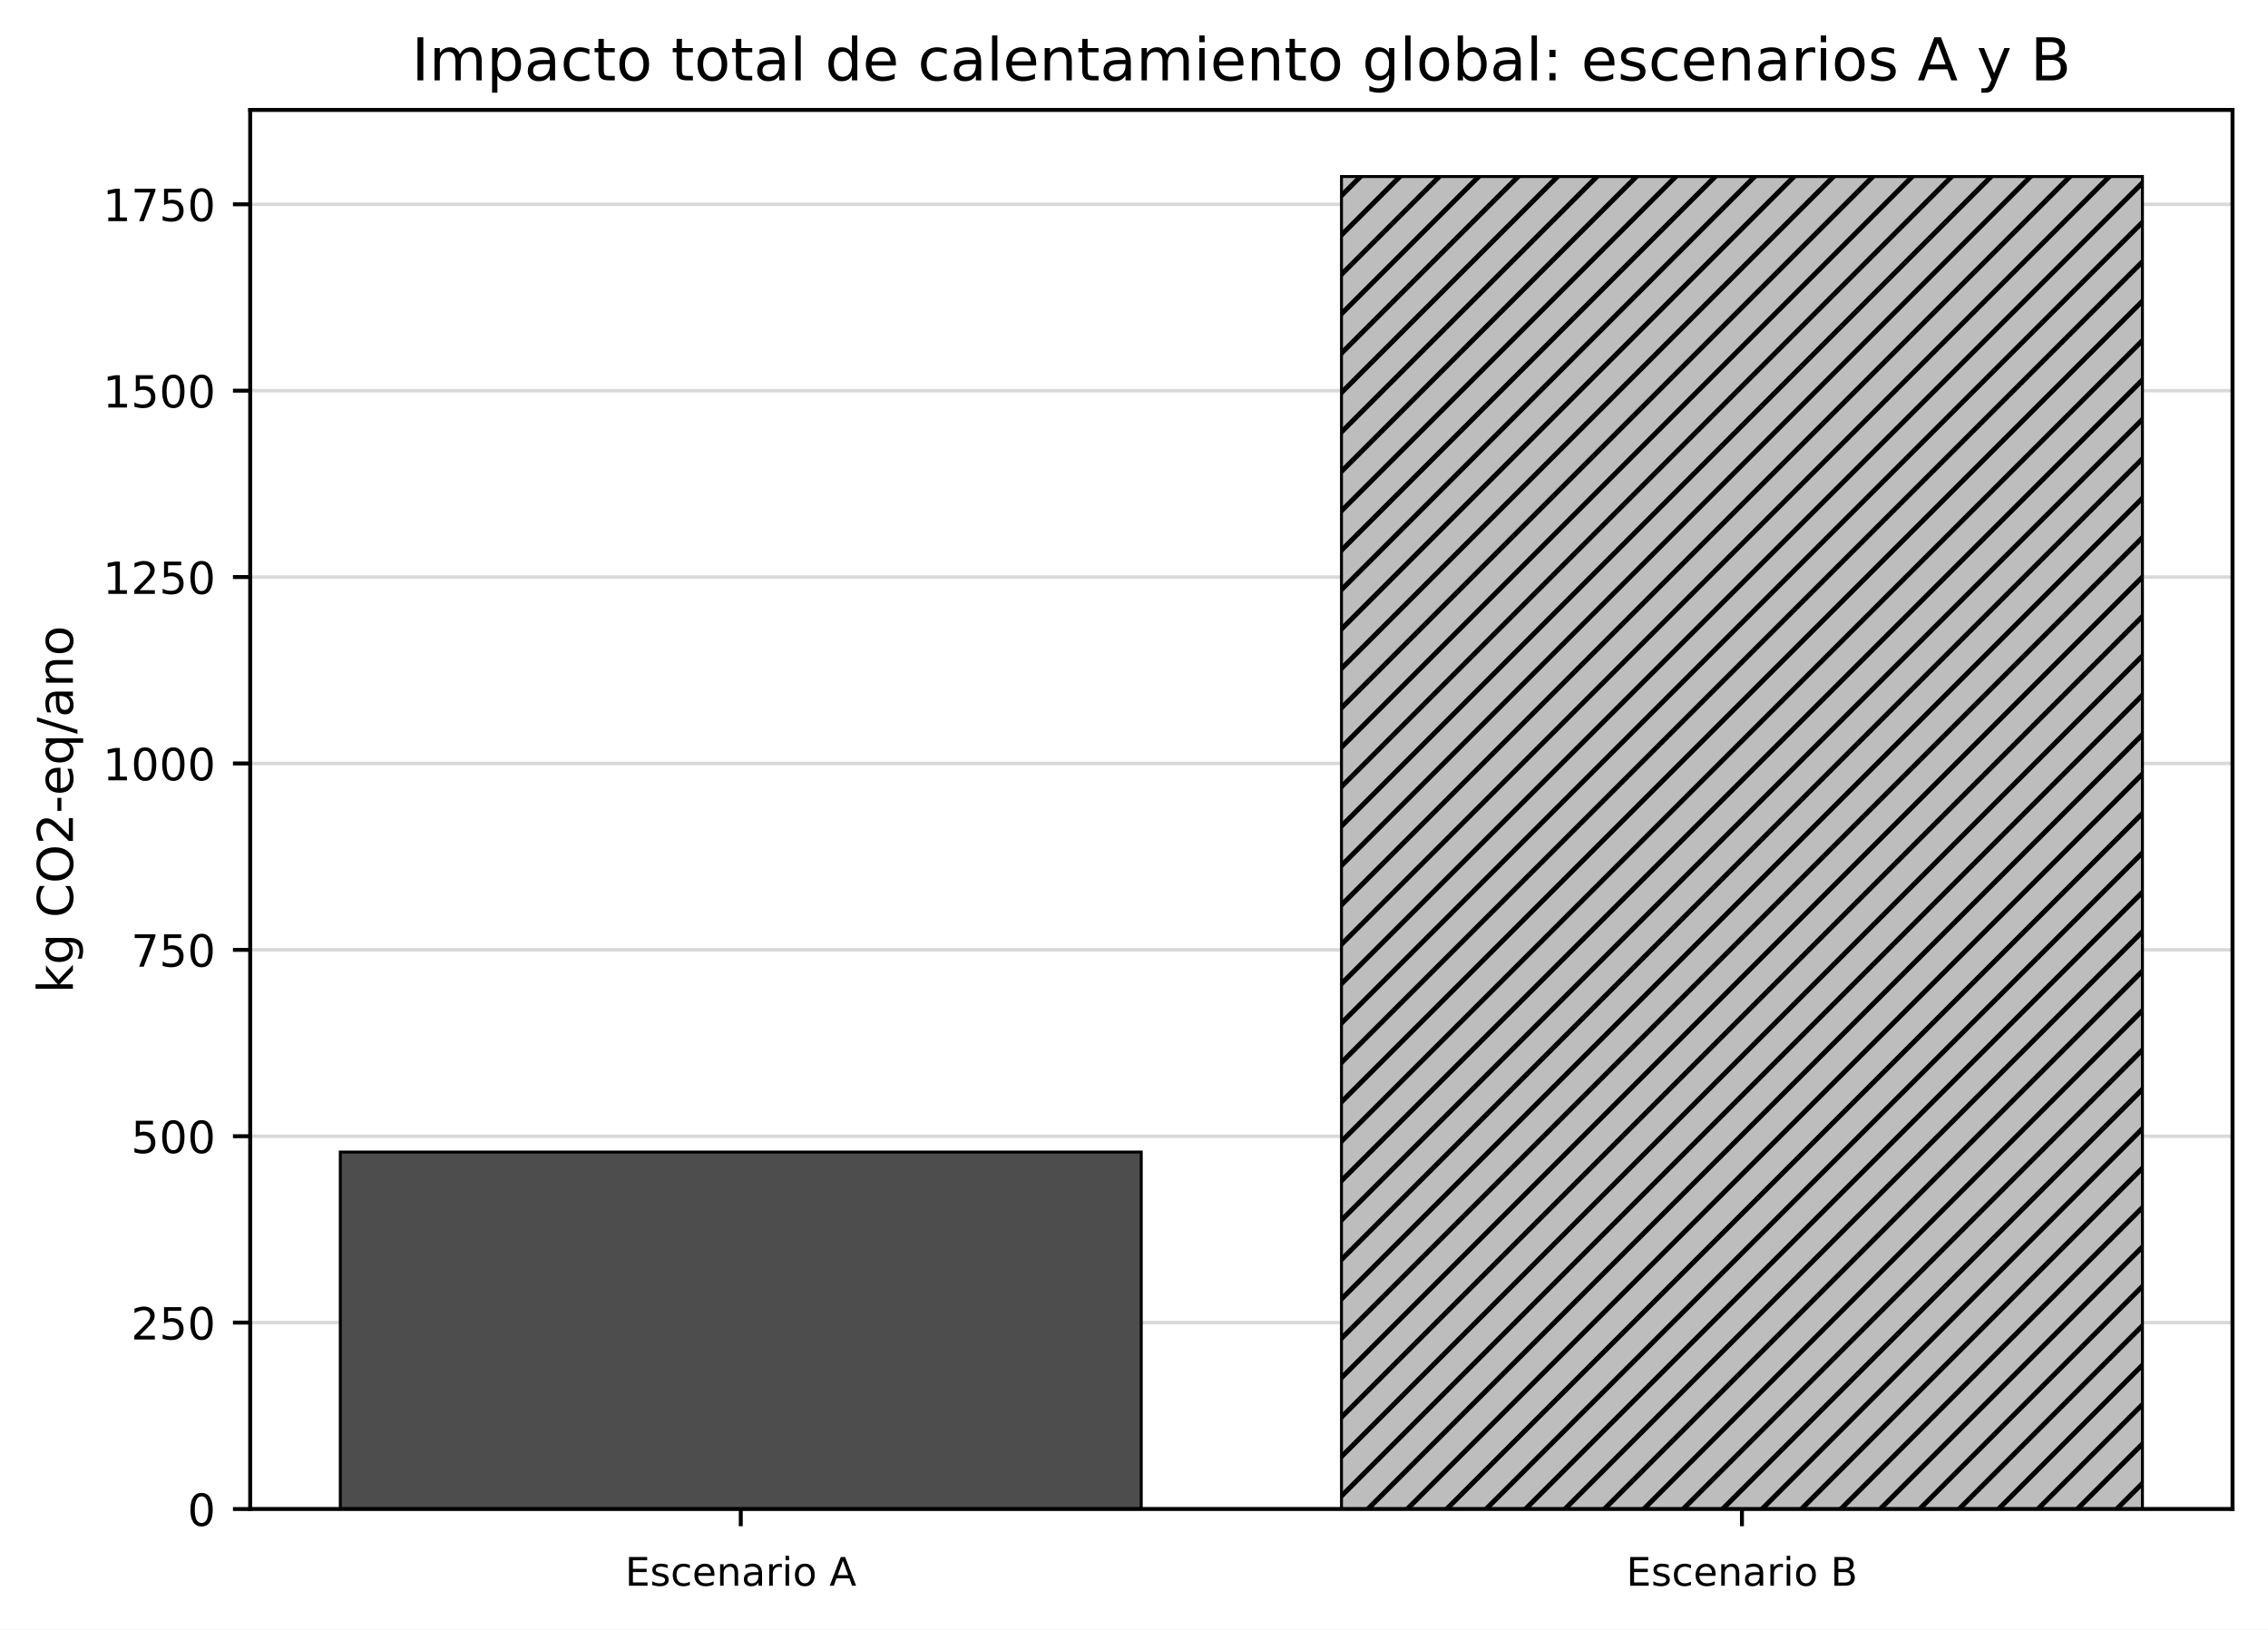
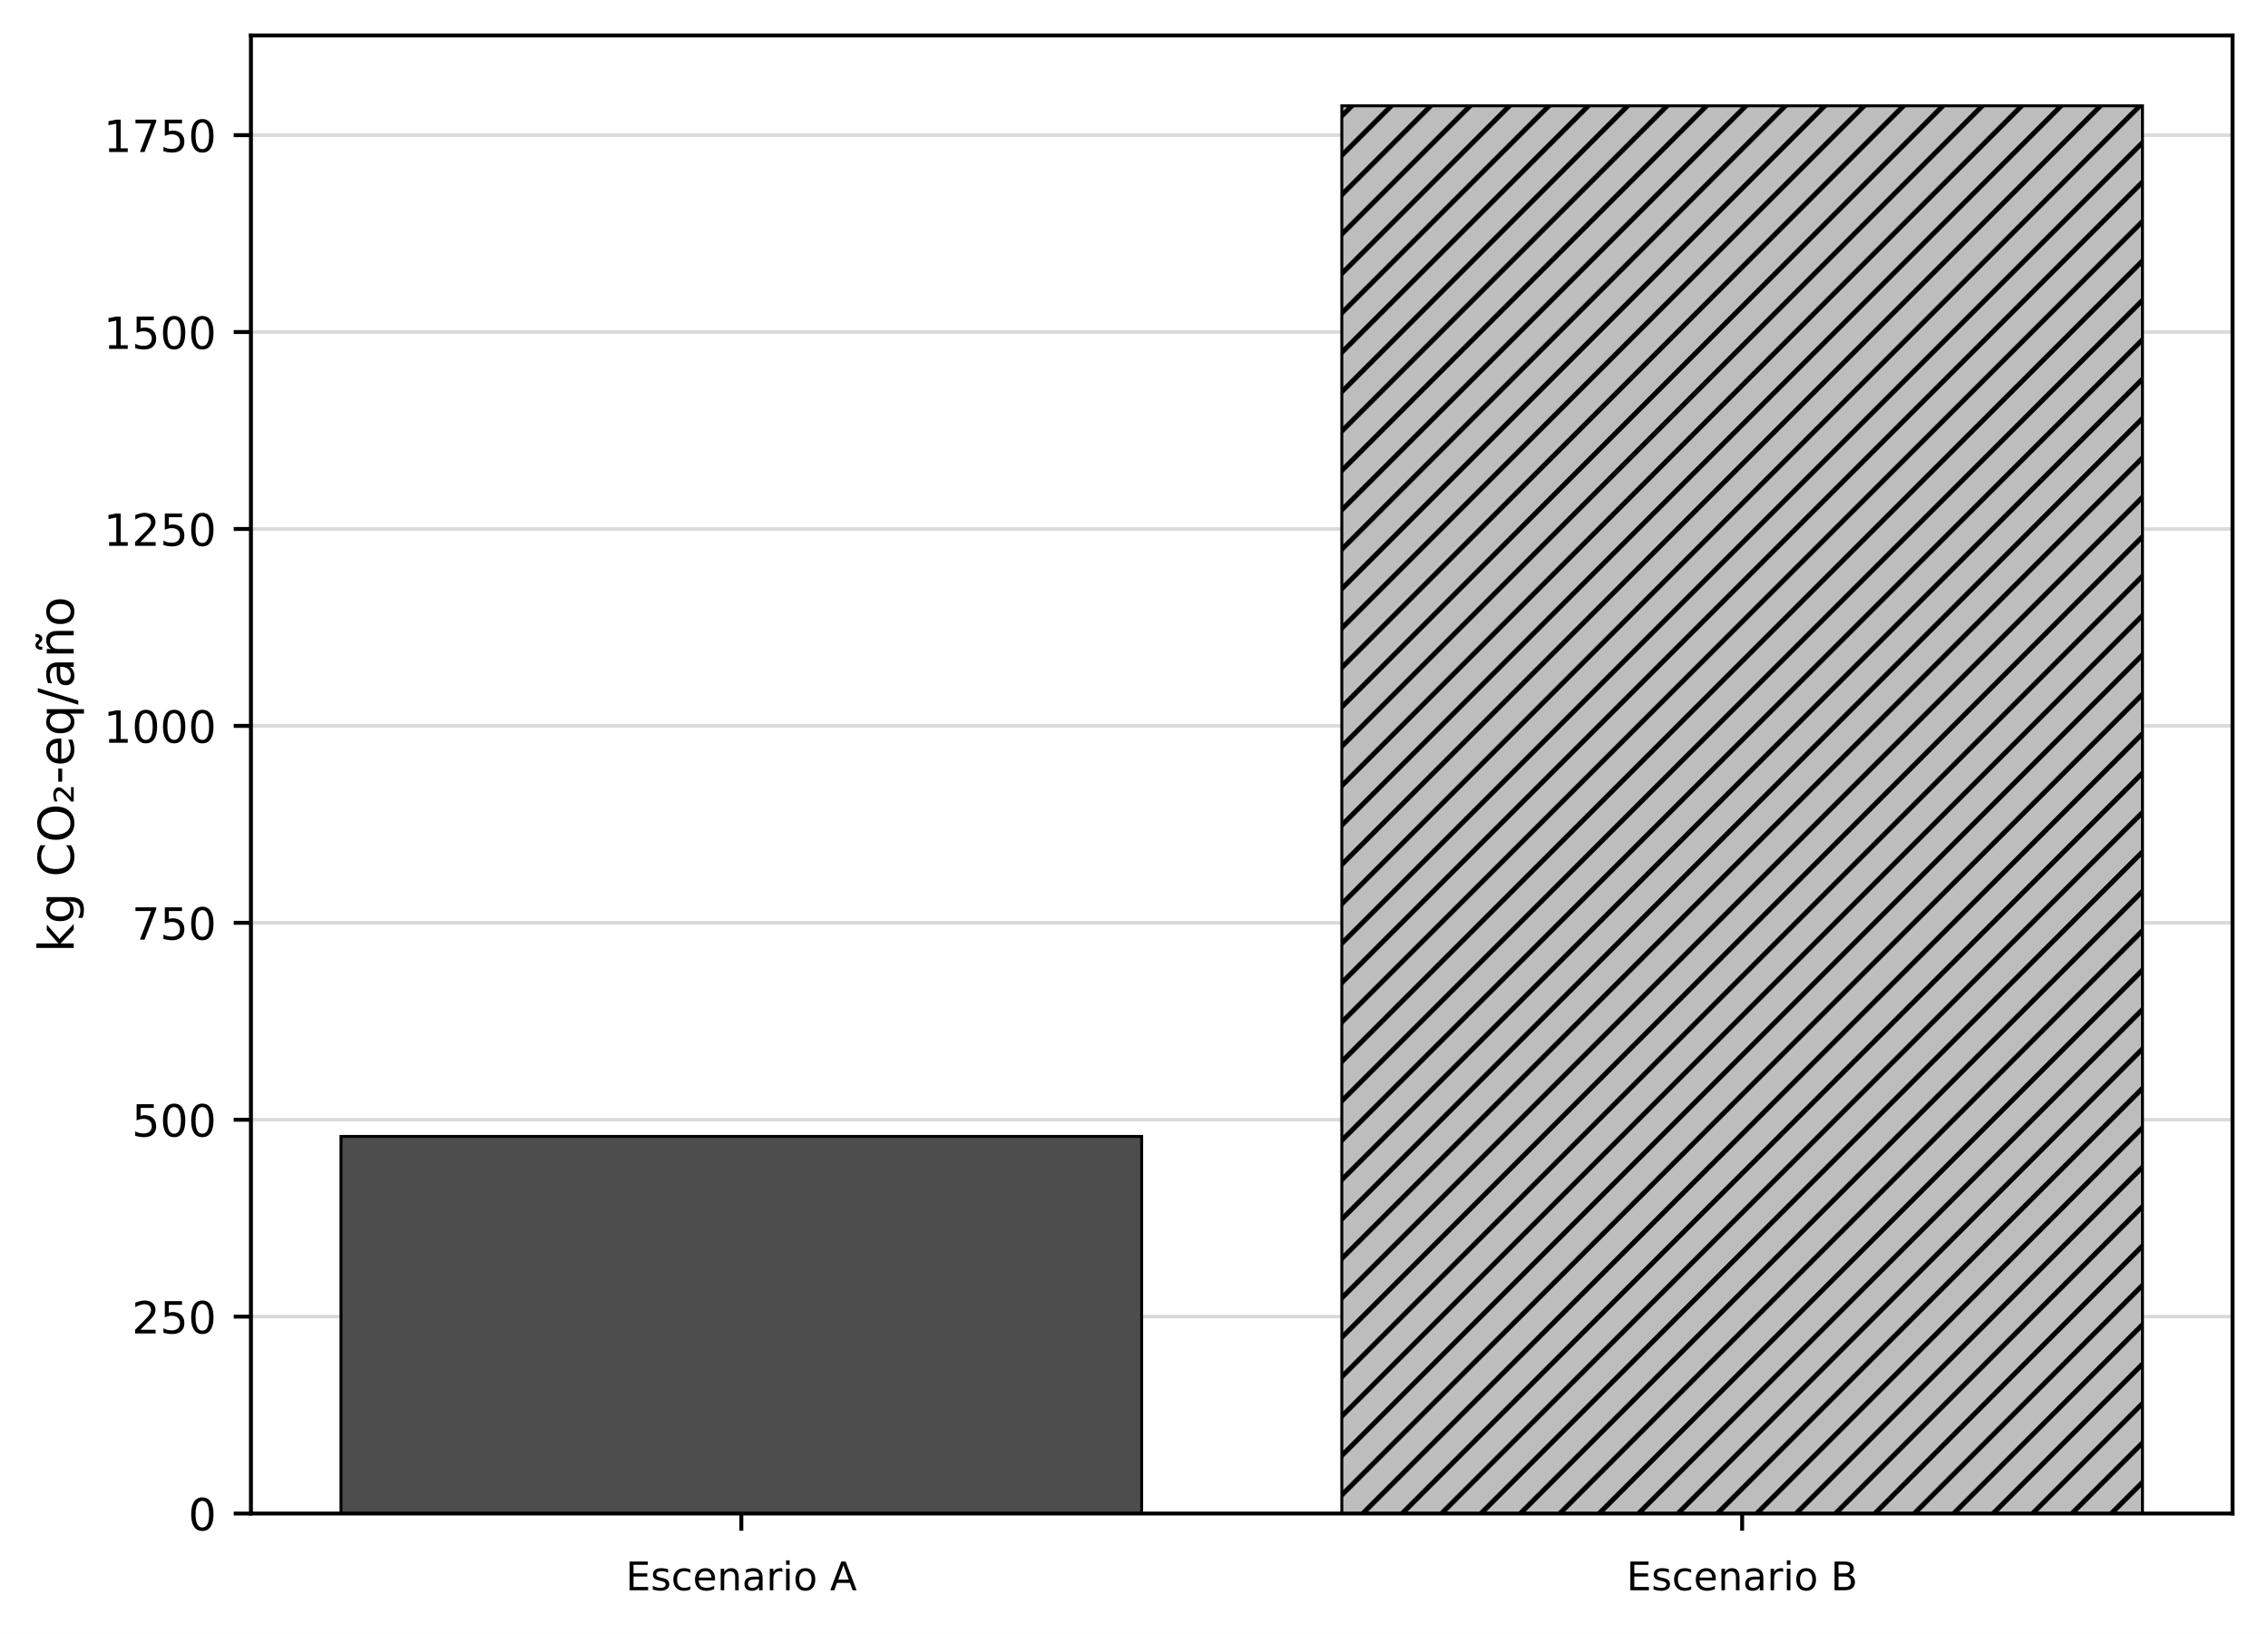
- <svg xmlns="http://www.w3.org/2000/svg" xmlns:xlink="http://www.w3.org/1999/xlink" width="460.353pt" height="330.781pt" viewBox="0 0 460.353 330.781" version="1.1">
+ <svg xmlns="http://www.w3.org/2000/svg" xmlns:xlink="http://www.w3.org/1999/xlink" width="460.523pt" height="331.743pt" viewBox="0 0 460.523 331.743" version="1.1">
  <defs>
    <style type="text/css">*{stroke-linejoin: round; stroke-linecap: butt}</style>
  </defs>
  <g id="figure_1">
    <g id="patch_1">
-       <path d="M 0 330.781  L 460.353 330.781  L 460.353 0  L 0 0  z " style="fill: #ffffff" />
+       <path d="M 0 331.743  L 460.523 331.743  L 460.523 0  L 0 0  z " style="fill: #ffffff" />
    </g>
    <g id="axes_1">
      <g id="patch_2">
-         <path d="M 50.783 306.338  L 453.153 306.338  L 453.153 22.318  L 50.783 22.318  z " style="fill: #ffffff" />
+         <path d="M 50.953 307.3  L 453.323 307.3  L 453.323 7.2  L 50.953 7.2  z " style="fill: #ffffff" />
      </g>
      <g id="matplotlib.axis_1">
        <g id="xtick_1">
          <g id="line2d_1">
            <defs>
-               <path id="m0763b705a2" d="M 0 0  L 0 3.5  " style="stroke: #000000; stroke-width: 0.8" />
+               <path id="m650770dafb" d="M 0 0  L 0 3.5  " style="stroke: #000000; stroke-width: 0.8" />
            </defs>
            <g>
-               <use xlink:href="#m0763b705a2" x="150.36" y="306.338" style="stroke: #000000; stroke-width: 0.8" />
+               <use xlink:href="#m650770dafb" x="150.53" y="307.3" style="stroke: #000000; stroke-width: 0.8" />
            </g>
          </g>
          <g id="text_1">
-             <text style="font-size: 8px; font-family: 'DejaVu Sans'; text-anchor: middle" x="150.36" y="321.917" transform="rotate(-0 150.3595 321.9169)">Escenario A</text>
+             <text style="font-size: 8px; font-family: 'DejaVu Sans'; text-anchor: middle" x="150.53" y="322.879" transform="rotate(-0 150.5299 322.8788)">Escenario A</text>
          </g>
        </g>
        <g id="xtick_2">
          <g id="line2d_2">
            <g>
-               <use xlink:href="#m0763b705a2" x="353.577" y="306.338" style="stroke: #000000; stroke-width: 0.8" />
+               <use xlink:href="#m650770dafb" x="353.747" y="307.3" style="stroke: #000000; stroke-width: 0.8" />
            </g>
          </g>
          <g id="text_2">
-             <text style="font-size: 8px; font-family: 'DejaVu Sans'; text-anchor: middle" x="353.577" y="321.917" transform="rotate(-0 353.5767 321.9169)">Escenario B</text>
+             <text style="font-size: 8px; font-family: 'DejaVu Sans'; text-anchor: middle" x="353.747" y="322.879" transform="rotate(-0 353.747 322.8788)">Escenario B</text>
          </g>
        </g>
      </g>
      <g id="matplotlib.axis_2">
        <g id="ytick_1">
          <g id="line2d_3">
-             <path d="M 50.783 306.338  L 453.153 306.338  " clip-path="url(#p828f19c38c)" style="fill: none; stroke: #d9d9d9; stroke-width: 0.7; stroke-linecap: square" />
+             <path d="M 50.953 307.3  L 453.323 307.3  " clip-path="url(#p86dbf8bbb6)" style="fill: none; stroke: #d9d9d9; stroke-width: 0.7; stroke-linecap: square" />
          </g>
          <g id="line2d_4">
            <defs>
-               <path id="meecabe4826" d="M 0 0  L -3.5 0  " style="stroke: #000000; stroke-width: 0.8" />
+               <path id="m160d6a5a36" d="M 0 0  L -3.5 0  " style="stroke: #000000; stroke-width: 0.8" />
            </defs>
            <g>
-               <use xlink:href="#meecabe4826" x="50.783" y="306.338" style="stroke: #000000; stroke-width: 0.8" />
+               <use xlink:href="#m160d6a5a36" x="50.953" y="307.3" style="stroke: #000000; stroke-width: 0.8" />
            </g>
          </g>
          <g id="text_3">
-             <text style="font-size: 9px; font-family: 'DejaVu Sans'; text-anchor: end" x="43.783" y="309.757" transform="rotate(-0 43.78312 309.7574)">0</text>
+             <text style="font-size: 9px; font-family: 'DejaVu Sans'; text-anchor: end" x="43.953" y="310.719" transform="rotate(-0 43.95344 310.7193)">0</text>
          </g>
        </g>
        <g id="ytick_2">
          <g id="line2d_5">
-             <path d="M 50.783 268.5  L 453.153 268.5  " clip-path="url(#p828f19c38c)" style="fill: none; stroke: #d9d9d9; stroke-width: 0.7; stroke-linecap: square" />
+             <path d="M 50.953 267.32  L 453.323 267.32  " clip-path="url(#p86dbf8bbb6)" style="fill: none; stroke: #d9d9d9; stroke-width: 0.7; stroke-linecap: square" />
          </g>
          <g id="line2d_6">
            <g>
-               <use xlink:href="#meecabe4826" x="50.783" y="268.5" style="stroke: #000000; stroke-width: 0.8" />
+               <use xlink:href="#m160d6a5a36" x="50.953" y="267.32" style="stroke: #000000; stroke-width: 0.8" />
            </g>
          </g>
          <g id="text_4">
-             <text style="font-size: 9px; font-family: 'DejaVu Sans'; text-anchor: end" x="43.783" y="271.919" transform="rotate(-0 43.78312 271.9194)">250</text>
+             <text style="font-size: 9px; font-family: 'DejaVu Sans'; text-anchor: end" x="43.953" y="270.739" transform="rotate(-0 43.95344 270.7391)">250</text>
          </g>
        </g>
        <g id="ytick_3">
          <g id="line2d_7">
-             <path d="M 50.783 230.662  L 453.153 230.662  " clip-path="url(#p828f19c38c)" style="fill: none; stroke: #d9d9d9; stroke-width: 0.7; stroke-linecap: square" />
+             <path d="M 50.953 227.34  L 453.323 227.34  " clip-path="url(#p86dbf8bbb6)" style="fill: none; stroke: #d9d9d9; stroke-width: 0.7; stroke-linecap: square" />
          </g>
          <g id="line2d_8">
            <g>
-               <use xlink:href="#meecabe4826" x="50.783" y="230.662" style="stroke: #000000; stroke-width: 0.8" />
+               <use xlink:href="#m160d6a5a36" x="50.953" y="227.34" style="stroke: #000000; stroke-width: 0.8" />
            </g>
          </g>
          <g id="text_5">
-             <text style="font-size: 9px; font-family: 'DejaVu Sans'; text-anchor: end" x="43.783" y="234.081" transform="rotate(-0 43.78312 234.0814)">500</text>
+             <text style="font-size: 9px; font-family: 'DejaVu Sans'; text-anchor: end" x="43.953" y="230.759" transform="rotate(-0 43.95344 230.7588)">500</text>
          </g>
        </g>
        <g id="ytick_4">
          <g id="line2d_9">
-             <path d="M 50.783 192.824  L 453.153 192.824  " clip-path="url(#p828f19c38c)" style="fill: none; stroke: #d9d9d9; stroke-width: 0.7; stroke-linecap: square" />
+             <path d="M 50.953 187.359  L 453.323 187.359  " clip-path="url(#p86dbf8bbb6)" style="fill: none; stroke: #d9d9d9; stroke-width: 0.7; stroke-linecap: square" />
          </g>
          <g id="line2d_10">
            <g>
-               <use xlink:href="#meecabe4826" x="50.783" y="192.824" style="stroke: #000000; stroke-width: 0.8" />
+               <use xlink:href="#m160d6a5a36" x="50.953" y="187.359" style="stroke: #000000; stroke-width: 0.8" />
            </g>
          </g>
          <g id="text_6">
-             <text style="font-size: 9px; font-family: 'DejaVu Sans'; text-anchor: end" x="43.783" y="196.243" transform="rotate(-0 43.78312 196.2434)">750</text>
+             <text style="font-size: 9px; font-family: 'DejaVu Sans'; text-anchor: end" x="43.953" y="190.779" transform="rotate(-0 43.95344 190.7786)">750</text>
          </g>
        </g>
        <g id="ytick_5">
          <g id="line2d_11">
-             <path d="M 50.783 154.986  L 453.153 154.986  " clip-path="url(#p828f19c38c)" style="fill: none; stroke: #d9d9d9; stroke-width: 0.7; stroke-linecap: square" />
+             <path d="M 50.953 147.379  L 453.323 147.379  " clip-path="url(#p86dbf8bbb6)" style="fill: none; stroke: #d9d9d9; stroke-width: 0.7; stroke-linecap: square" />
          </g>
          <g id="line2d_12">
            <g>
-               <use xlink:href="#meecabe4826" x="50.783" y="154.986" style="stroke: #000000; stroke-width: 0.8" />
+               <use xlink:href="#m160d6a5a36" x="50.953" y="147.379" style="stroke: #000000; stroke-width: 0.8" />
            </g>
          </g>
          <g id="text_7">
-             <text style="font-size: 9px; font-family: 'DejaVu Sans'; text-anchor: end" x="43.783" y="158.405" transform="rotate(-0 43.78312 158.4054)">1000</text>
+             <text style="font-size: 9px; font-family: 'DejaVu Sans'; text-anchor: end" x="43.953" y="150.798" transform="rotate(-0 43.95344 150.7984)">1000</text>
          </g>
        </g>
        <g id="ytick_6">
          <g id="line2d_13">
-             <path d="M 50.783 117.148  L 453.153 117.148  " clip-path="url(#p828f19c38c)" style="fill: none; stroke: #d9d9d9; stroke-width: 0.7; stroke-linecap: square" />
+             <path d="M 50.953 107.399  L 453.323 107.399  " clip-path="url(#p86dbf8bbb6)" style="fill: none; stroke: #d9d9d9; stroke-width: 0.7; stroke-linecap: square" />
          </g>
          <g id="line2d_14">
            <g>
-               <use xlink:href="#meecabe4826" x="50.783" y="117.148" style="stroke: #000000; stroke-width: 0.8" />
+               <use xlink:href="#m160d6a5a36" x="50.953" y="107.399" style="stroke: #000000; stroke-width: 0.8" />
            </g>
          </g>
          <g id="text_8">
-             <text style="font-size: 9px; font-family: 'DejaVu Sans'; text-anchor: end" x="43.783" y="120.567" transform="rotate(-0 43.78312 120.5674)">1250</text>
+             <text style="font-size: 9px; font-family: 'DejaVu Sans'; text-anchor: end" x="43.953" y="110.818" transform="rotate(-0 43.95344 110.8181)">1250</text>
          </g>
        </g>
        <g id="ytick_7">
          <g id="line2d_15">
-             <path d="M 50.783 79.31  L 453.153 79.31  " clip-path="url(#p828f19c38c)" style="fill: none; stroke: #d9d9d9; stroke-width: 0.7; stroke-linecap: square" />
+             <path d="M 50.953 67.419  L 453.323 67.419  " clip-path="url(#p86dbf8bbb6)" style="fill: none; stroke: #d9d9d9; stroke-width: 0.7; stroke-linecap: square" />
          </g>
          <g id="line2d_16">
            <g>
-               <use xlink:href="#meecabe4826" x="50.783" y="79.31" style="stroke: #000000; stroke-width: 0.8" />
+               <use xlink:href="#m160d6a5a36" x="50.953" y="67.419" style="stroke: #000000; stroke-width: 0.8" />
            </g>
          </g>
          <g id="text_9">
-             <text style="font-size: 9px; font-family: 'DejaVu Sans'; text-anchor: end" x="43.783" y="82.729" transform="rotate(-0 43.78312 82.72939)">1500</text>
+             <text style="font-size: 9px; font-family: 'DejaVu Sans'; text-anchor: end" x="43.953" y="70.838" transform="rotate(-0 43.95344 70.8379)">1500</text>
          </g>
        </g>
        <g id="ytick_8">
          <g id="line2d_17">
-             <path d="M 50.783 41.472  L 453.153 41.472  " clip-path="url(#p828f19c38c)" style="fill: none; stroke: #d9d9d9; stroke-width: 0.7; stroke-linecap: square" />
+             <path d="M 50.953 27.438  L 453.323 27.438  " clip-path="url(#p86dbf8bbb6)" style="fill: none; stroke: #d9d9d9; stroke-width: 0.7; stroke-linecap: square" />
          </g>
          <g id="line2d_18">
            <g>
-               <use xlink:href="#meecabe4826" x="50.783" y="41.472" style="stroke: #000000; stroke-width: 0.8" />
+               <use xlink:href="#m160d6a5a36" x="50.953" y="27.438" style="stroke: #000000; stroke-width: 0.8" />
            </g>
          </g>
          <g id="text_10">
-             <text style="font-size: 9px; font-family: 'DejaVu Sans'; text-anchor: end" x="43.783" y="44.891" transform="rotate(-0 43.78312 44.89138)">1750</text>
+             <text style="font-size: 9px; font-family: 'DejaVu Sans'; text-anchor: end" x="43.953" y="30.858" transform="rotate(-0 43.95344 30.85767)">1750</text>
          </g>
        </g>
        <g id="text_11">
-           <text style="font-size: 10px; font-family: 'DejaVu Sans'; text-anchor: middle" x="14.798" y="164.328" transform="rotate(-90 14.79844 164.3281)">kg CO2-eq/ano</text>
+           <text style="font-size: 10px; font-family: 'DejaVu Sans'; text-anchor: middle" x="14.969" y="157.25" transform="rotate(-90 14.96875 157.25)">kg CO₂-eq/año</text>
        </g>
      </g>
      <g id="patch_3">
-         <path d="M 69.073 306.338  L 231.646 306.338  L 231.646 233.874  L 69.073 233.874  z " clip-path="url(#p828f19c38c)" style="fill: #4d4d4d; stroke: #000000; stroke-width: 0.6; stroke-linejoin: miter" />
+         <path d="M 69.243 307.3  L 231.817 307.3  L 231.817 230.733  L 69.243 230.733  z " clip-path="url(#p86dbf8bbb6)" style="fill: #4d4d4d; stroke: #000000; stroke-width: 0.6; stroke-linejoin: miter" />
      </g>
      <g id="patch_4">
-         <path d="M 272.29 306.338  L 434.864 306.338  L 434.864 35.843  L 272.29 35.843  z " clip-path="url(#p828f19c38c)" style="fill: url(#h1449c44222); stroke: #000000; stroke-width: 0.6; stroke-linejoin: miter" />
+         <path d="M 272.46 307.3  L 435.034 307.3  L 435.034 21.49  L 272.46 21.49  z " clip-path="url(#p86dbf8bbb6)" style="fill: url(#h7f257f5621); stroke: #000000; stroke-width: 0.6; stroke-linejoin: miter" />
      </g>
      <g id="patch_5">
-         <path d="M 50.783 306.338  L 50.783 22.318  " style="fill: none; stroke: #000000; stroke-width: 0.8; stroke-linejoin: miter; stroke-linecap: square" />
+         <path d="M 50.953 307.3  L 50.953 7.2  " style="fill: none; stroke: #000000; stroke-width: 0.8; stroke-linejoin: miter; stroke-linecap: square" />
      </g>
      <g id="patch_6">
-         <path d="M 453.153 306.338  L 453.153 22.318  " style="fill: none; stroke: #000000; stroke-width: 0.8; stroke-linejoin: miter; stroke-linecap: square" />
+         <path d="M 453.323 307.3  L 453.323 7.2  " style="fill: none; stroke: #000000; stroke-width: 0.8; stroke-linejoin: miter; stroke-linecap: square" />
      </g>
      <g id="patch_7">
-         <path d="M 50.783 306.338  L 453.153 306.338  " style="fill: none; stroke: #000000; stroke-width: 0.8; stroke-linejoin: miter; stroke-linecap: square" />
+         <path d="M 50.953 307.3  L 453.323 307.3  " style="fill: none; stroke: #000000; stroke-width: 0.8; stroke-linejoin: miter; stroke-linecap: square" />
      </g>
      <g id="patch_8">
-         <path d="M 50.783 22.318  L 453.153 22.318  " style="fill: none; stroke: #000000; stroke-width: 0.8; stroke-linejoin: miter; stroke-linecap: square" />
-       </g>
-       <g id="text_12">
-         <text style="font-size: 12px; font-family: 'DejaVu Sans'; text-anchor: middle" x="251.968" y="16.318" transform="rotate(-0 251.9681 16.31812)">Impacto total de calentamiento global: escenarios A y B</text>
+         <path d="M 50.953 7.2  L 453.323 7.2  " style="fill: none; stroke: #000000; stroke-width: 0.8; stroke-linejoin: miter; stroke-linecap: square" />
      </g>
    </g>
  </g>
  <defs>
-     <clipPath id="p828f19c38c">
-       <rect x="50.783" y="22.318" width="402.37" height="284.02" />
+     <clipPath id="p86dbf8bbb6">
+       <rect x="50.953" y="7.2" width="402.37" height="300.1" />
    </clipPath>
  </defs>
  <defs>
-     <pattern id="h1449c44222" patternUnits="userSpaceOnUse" x="0" y="0" width="72" height="72">
+     <pattern id="h7f257f5621" patternUnits="userSpaceOnUse" x="0" y="0" width="72" height="72">
      <rect x="0" y="0" width="73" height="73" fill="#bdbdbd" />
      <path d="M -36 36  L 36 -36  M -32 40  L 40 -32  M -28 44  L 44 -28  M -24 48  L 48 -24  M -20 52  L 52 -20  M -16 56  L 56 -16  M -12 60  L 60 -12  M -8 64  L 64 -8  M -4 68  L 68 -4  M 0 72  L 72 0  M 4 76  L 76 4  M 8 80  L 80 8  M 12 84  L 84 12  M 16 88  L 88 16  M 20 92  L 92 20  M 24 96  L 96 24  M 28 100  L 100 28  M 32 104  L 104 32  M 36 108  L 108 36  " style="fill: #000000; stroke: #000000; stroke-width: 1.0; stroke-linecap: butt; stroke-linejoin: miter" />
    </pattern>
  </defs>
</svg>
